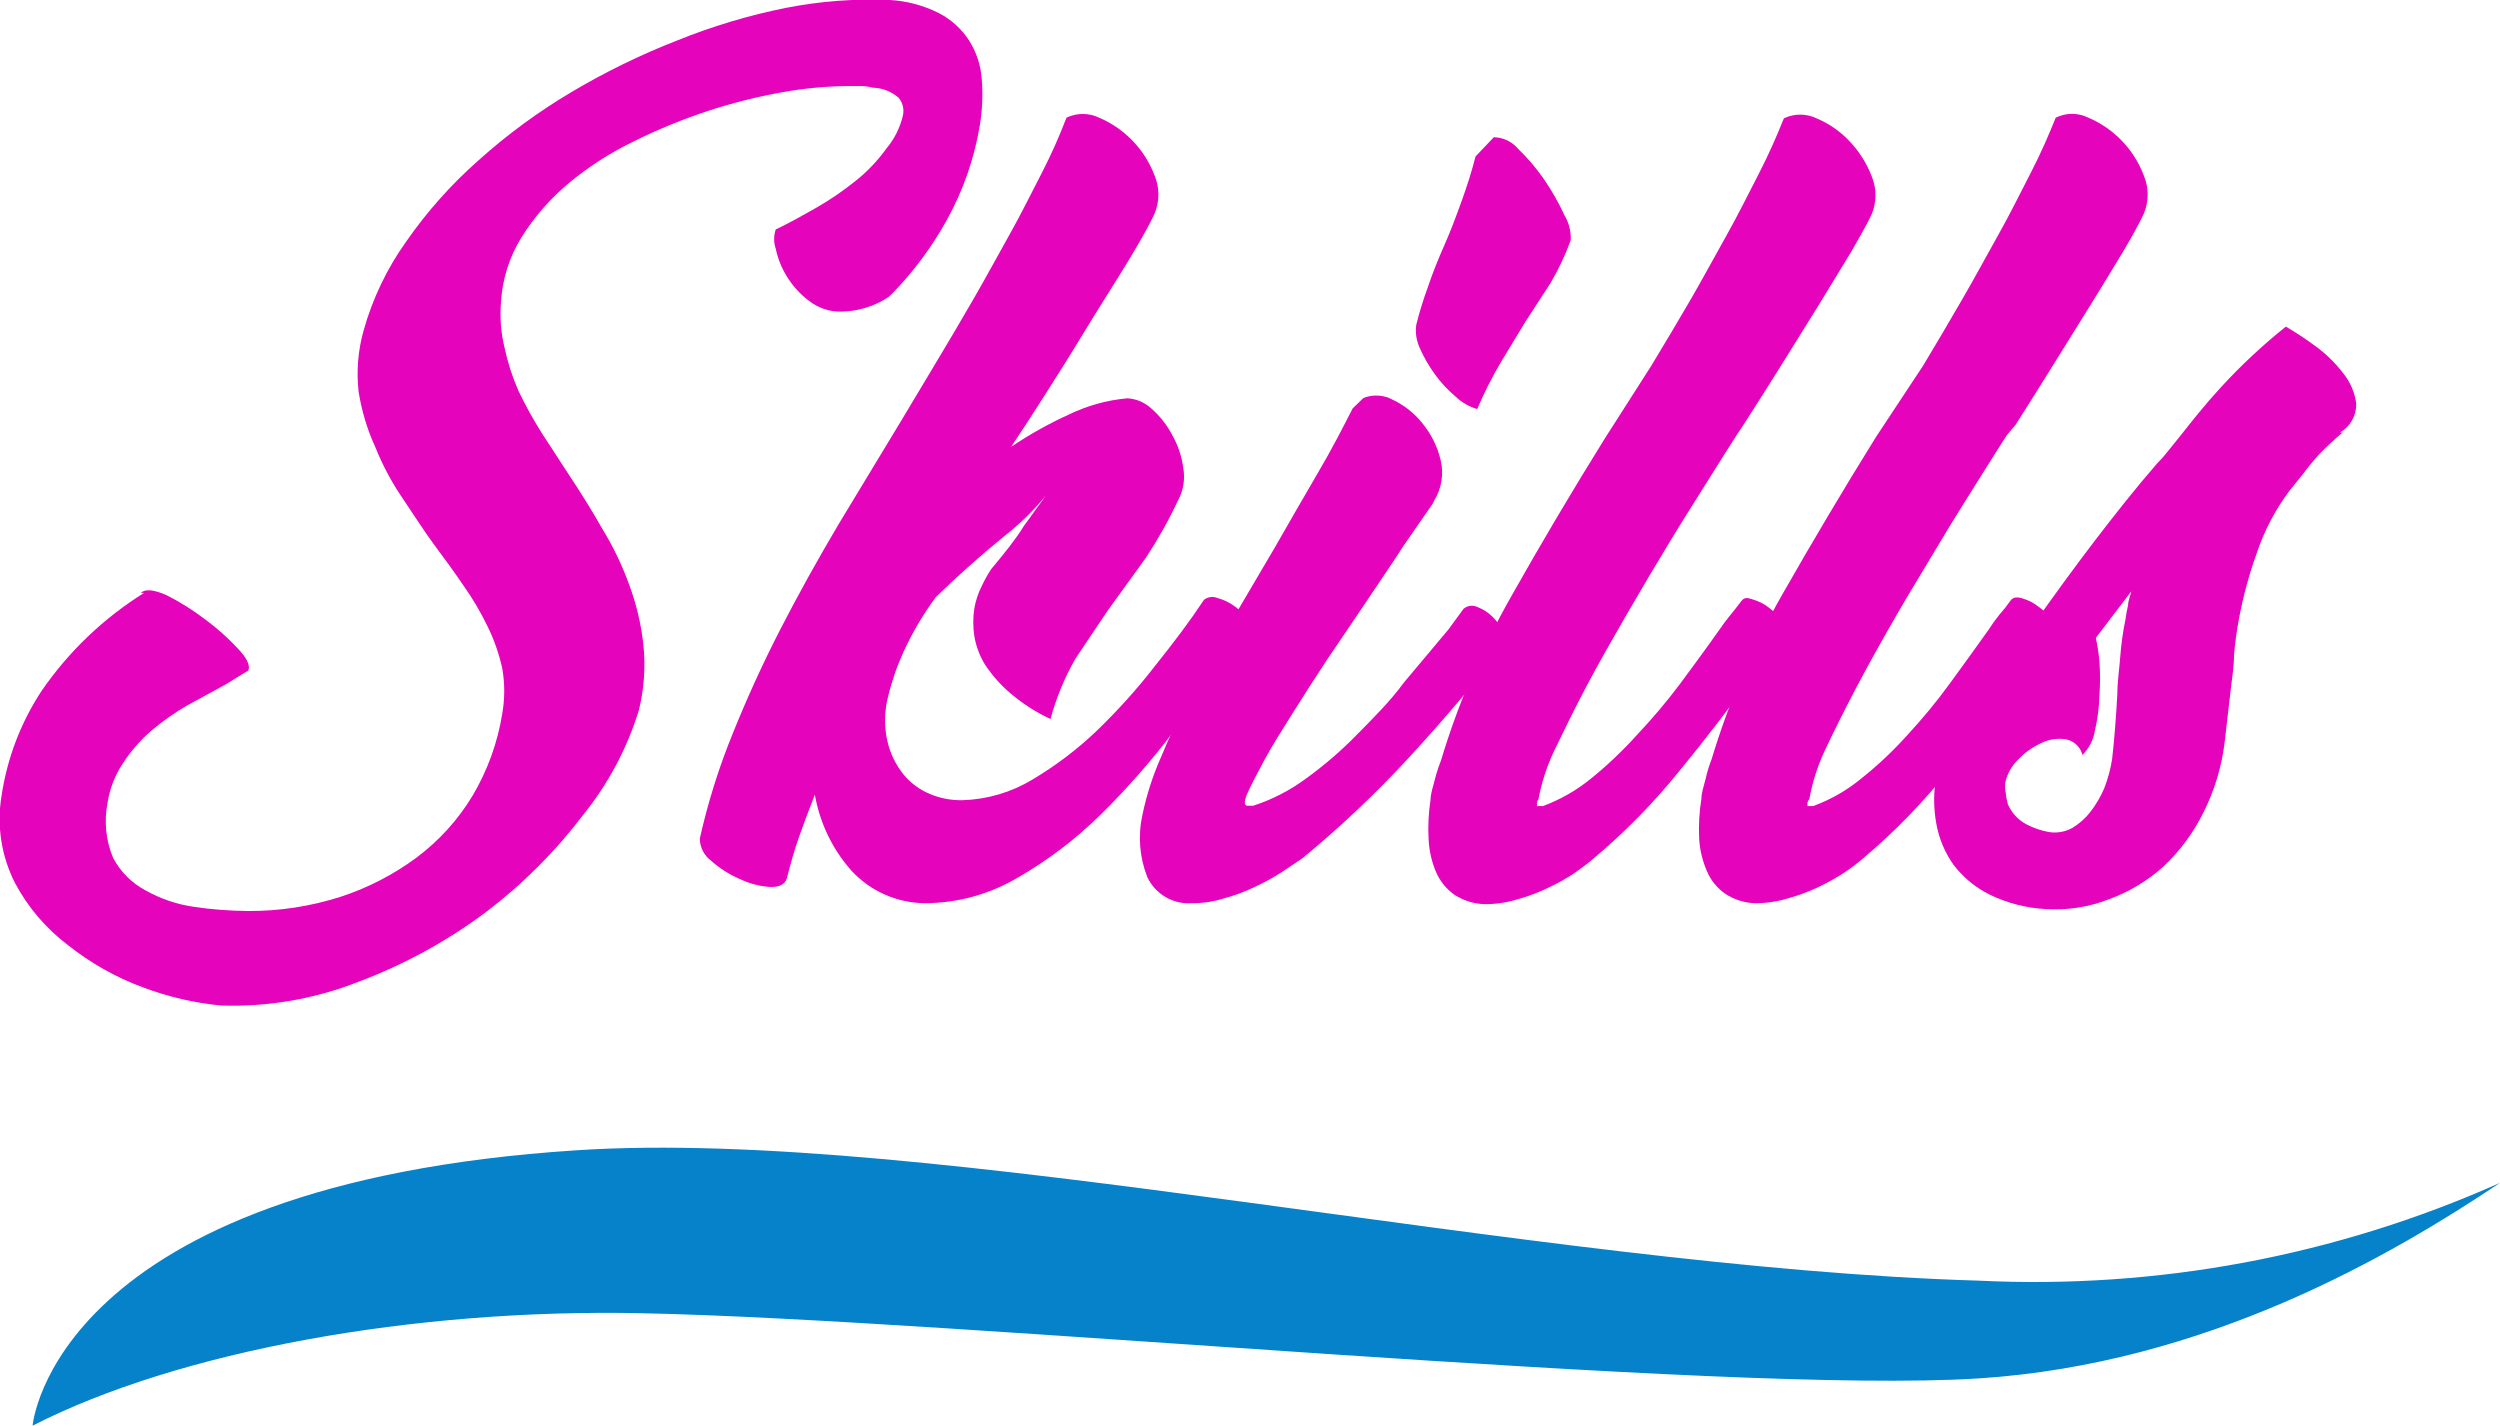
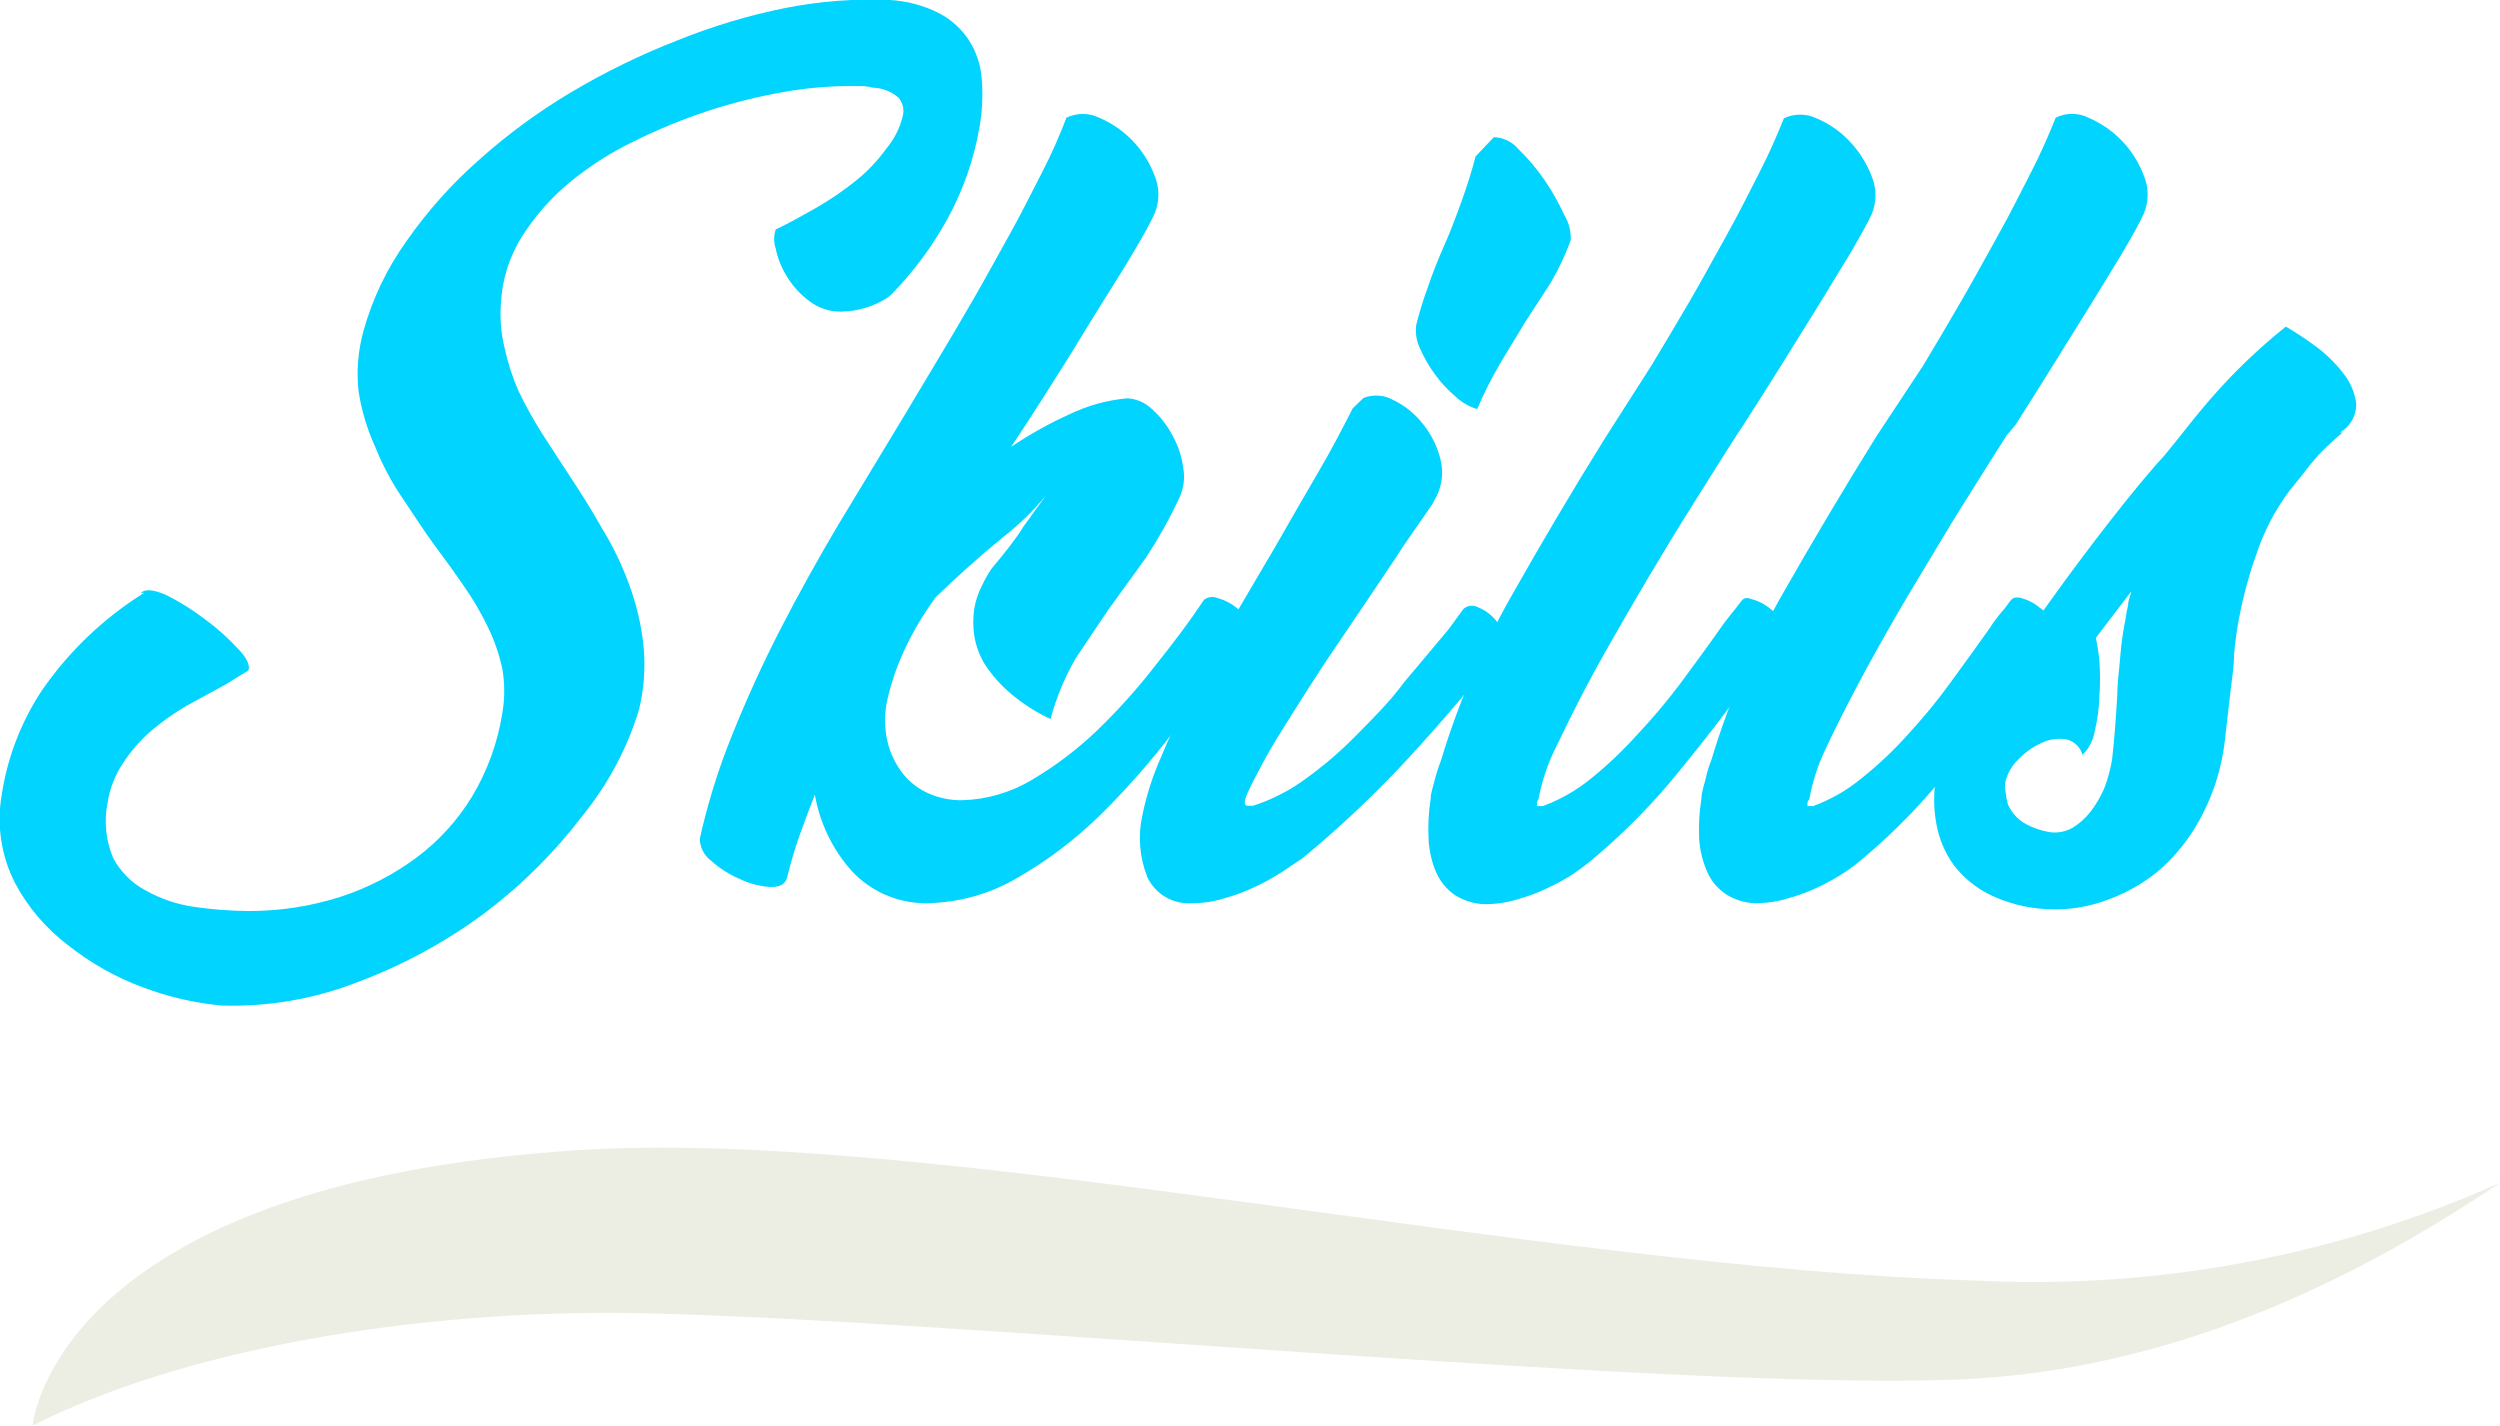
<svg xmlns="http://www.w3.org/2000/svg" viewBox="0 0 76.7 43.74">
  <defs>
-     <style>.cls-1{fill:#e503bb;}.cls-2{fill:#0582c9;}</style>
+     <style>.cls-1{fill:#00D4FF;}.cls-2{fill:#eceee3;}</style>
  </defs>
  <g id="Layer_2" data-name="Layer 2">
    <g id="Layer_4" data-name="Layer 4">
      <path class="cls-1" d="M27.25,9.12a2.71,2.71,0,0,1-1.43.44,1.55,1.55,0,0,1-1-.33,2.68,2.68,0,0,1-.68-.75,2.61,2.61,0,0,1-.34-.85.91.91,0,0,1,0-.59c.4-.19.81-.42,1.25-.67a9.38,9.38,0,0,0,1.2-.82,5,5,0,0,0,.95-1,2.42,2.42,0,0,0,.5-1A.63.63,0,0,0,27.57,3a1.25,1.25,0,0,0-.79-.31,1.51,1.51,0,0,0-.42-.05H26a11.89,11.89,0,0,0-2,.19,16.75,16.75,0,0,0-2.27.57,17.17,17.17,0,0,0-2.27.93,9.75,9.75,0,0,0-2,1.28A7,7,0,0,0,16,7.28a4.24,4.24,0,0,0-.63,2,4.36,4.36,0,0,0,.11,1.39A6.8,6.8,0,0,0,15.91,12a12.85,12.85,0,0,0,.72,1.3l.84,1.29c.35.53.69,1.07,1,1.62a9.39,9.39,0,0,1,.83,1.72,7.65,7.65,0,0,1,.44,1.86,5.82,5.82,0,0,1-.14,2,9.61,9.61,0,0,1-1.7,3.2,15.55,15.55,0,0,1-3,3A15.82,15.82,0,0,1,11,30.12a10.57,10.57,0,0,1-4.21.73,9.39,9.39,0,0,1-2.41-.56A8.34,8.34,0,0,1,2.09,29,5.81,5.81,0,0,1,.46,27.09,4.33,4.33,0,0,1,.05,24.4a8,8,0,0,1,1.23-3.21,10.69,10.69,0,0,1,3.14-3l-.1,0c.14-.13.4-.1.79.07A7.67,7.67,0,0,1,6.29,19a7.1,7.1,0,0,1,1,.89c.29.3.39.53.33.68L6.92,21l-1.19.65a7.64,7.64,0,0,0-1.09.77,4.64,4.64,0,0,0-.87,1,3,3,0,0,0-.47,1.21,2.91,2.91,0,0,0,.17,1.69,2.4,2.4,0,0,0,1,1,4.26,4.26,0,0,0,1.47.5,11.91,11.91,0,0,0,1.69.13,9.17,9.17,0,0,0,2.8-.43,8.17,8.17,0,0,0,2.35-1.21,6.65,6.65,0,0,0,1.72-1.9,7.15,7.15,0,0,0,.91-2.52,4,4,0,0,0,0-1.38,5.67,5.67,0,0,0-.46-1.31,8.91,8.91,0,0,0-.74-1.25c-.28-.41-.57-.81-.87-1.21s-.68-1-1-1.47a8.16,8.16,0,0,1-.82-1.54A6.52,6.52,0,0,1,11,12a4.92,4.92,0,0,1,.15-1.84A8.75,8.75,0,0,1,12.47,7.4a13.85,13.85,0,0,1,2.21-2.48,18,18,0,0,1,2.86-2.1,22,22,0,0,1,3.24-1.58,18.67,18.67,0,0,1,3.34-1A13.57,13.57,0,0,1,27.3,0a3.82,3.82,0,0,1,1.52.41,2.45,2.45,0,0,1,.91.83,2.54,2.54,0,0,1,.39,1.18,5.81,5.81,0,0,1-.06,1.43,9.05,9.05,0,0,1-1,2.88A10.6,10.6,0,0,1,27.38,9Z" />
      <path class="cls-1" d="M38,19.88c-.59.8-1.24,1.65-2,2.57A23.26,23.26,0,0,1,33.76,25a12.53,12.53,0,0,1-2.56,1.94,5.64,5.64,0,0,1-2.81.77,3.1,3.1,0,0,1-2.27-1A4.74,4.74,0,0,1,25,24.38c-.17.43-.33.86-.48,1.28s-.27.86-.38,1.29c-.06.19-.25.28-.54.26a2.54,2.54,0,0,1-.92-.25,3.16,3.16,0,0,1-.86-.55.86.86,0,0,1-.35-.68,20.11,20.11,0,0,1,1-3.2c.43-1.07.92-2.15,1.47-3.22s1.15-2.15,1.79-3.23l1.93-3.19,1-1.67c.4-.66.79-1.33,1.18-2s.76-1.36,1.12-2,.68-1.29,1-1.91.56-1.18.76-1.7a1.16,1.16,0,0,1,1,0,3.13,3.13,0,0,1,1.7,1.77,1.51,1.51,0,0,1,0,1.18c-.12.26-.32.63-.61,1.12s-.61,1-1,1.62-.75,1.23-1.16,1.88-.8,1.27-1.18,1.85l-.45.68a12.18,12.18,0,0,1,1.79-1,5.16,5.16,0,0,1,1.78-.49,1.18,1.18,0,0,1,.74.32,2.79,2.79,0,0,1,.63.8,2.75,2.75,0,0,1,.34,1,1.54,1.54,0,0,1-.15,1,14.16,14.16,0,0,1-1,1.78L34,18.71c-.34.5-.67,1-1,1.49a7.72,7.72,0,0,0-.77,1.86A5.39,5.39,0,0,1,31,21.27a4.15,4.15,0,0,1-.78-.88,2.43,2.43,0,0,1-.33-.89,2.84,2.84,0,0,1,0-.82,2.44,2.44,0,0,1,.24-.72,4.08,4.08,0,0,1,.28-.5c.42-.5.77-.94,1-1.32l.68-.94a8,8,0,0,1-1.28,1.25c-.76.62-1.46,1.25-2.1,1.87a9.52,9.52,0,0,0-1,1.7,7.66,7.66,0,0,0-.48,1.42,2.89,2.89,0,0,0,0,1.32,2.51,2.51,0,0,0,.49,1,2.07,2.07,0,0,0,.81.6,2.45,2.45,0,0,0,1,.19,4.4,4.4,0,0,0,2.14-.63,11,11,0,0,0,2-1.52,18.6,18.6,0,0,0,1.79-2c.56-.7,1.05-1.35,1.48-2a.42.42,0,0,1,.42-.05,1.54,1.54,0,0,1,.53.26,1.23,1.23,0,0,1,.39.43.33.33,0,0,1,0,.42l0-.05Z" />
      <path class="cls-1" d="M41.83,12.21a1.06,1.06,0,0,1,.91.06,2.56,2.56,0,0,1,.91.73,2.8,2.8,0,0,1,.55,1.12A1.64,1.64,0,0,1,44,15.36s0,0-.05.1l-.29.42-.41.59q-.24.34-.42.63l-1,1.49L40.7,20.26c-.37.56-.72,1.11-1.06,1.65s-.63,1-.86,1.43-.4.75-.51,1-.1.38,0,.38h.18a5.71,5.71,0,0,0,1.64-.85,12.09,12.09,0,0,0,1.55-1.34c.49-.5,1-1,1.44-1.6l1.36-1.62.46-.63a.39.39,0,0,1,.42-.06,1.39,1.39,0,0,1,.8.8.42.42,0,0,1,0,.46l0-.05c-.87,1.12-1.84,2.27-2.91,3.43a32.81,32.81,0,0,1-3.25,3.07l-.64.43a7,7,0,0,1-.82.45,5.52,5.52,0,0,1-.94.35,3.2,3.2,0,0,1-1,.15,1.4,1.4,0,0,1-1.36-.8A3.27,3.27,0,0,1,35.05,25a8.67,8.67,0,0,1,.57-1.77l0,0a24.37,24.37,0,0,1,1.49-3c.65-1.14,1.32-2.28,2-3.43.45-.78.88-1.54,1.31-2.27s.78-1.41,1.08-2Zm4-8a1,1,0,0,1,.74.35,6.27,6.27,0,0,1,.8.94A7.46,7.46,0,0,1,48,6.61a1.36,1.36,0,0,1,.19.76,7.86,7.86,0,0,1-.63,1.33L46.8,9.87l-.74,1.22a12.34,12.34,0,0,0-.74,1.46,1.62,1.62,0,0,1-.66-.38,3.83,3.83,0,0,1-.64-.69,4.33,4.33,0,0,1-.46-.8,1.29,1.29,0,0,1-.11-.71,10.88,10.88,0,0,1,.35-1.14c.14-.42.31-.85.51-1.3s.37-.91.54-1.38.31-.92.42-1.35Z" />
      <path class="cls-1" d="M53.28,13.35c-.21.33-.5.78-.86,1.36s-.76,1.2-1.19,1.91-.86,1.43-1.31,2.21-.87,1.51-1.25,2.23-.7,1.38-1,2a6.1,6.1,0,0,0-.47,1.46.27.27,0,0,0-.05.13.11.11,0,0,1,0,.08h.19a5.22,5.22,0,0,0,1.48-.85,12.39,12.39,0,0,0,1.4-1.33A18.53,18.53,0,0,0,51.53,21c.42-.57.82-1.11,1.2-1.65h0c.11-.16.22-.31.34-.46s.24-.29.34-.43.19-.13.36-.07a1.45,1.45,0,0,1,.51.26,1.55,1.55,0,0,1,.39.42.43.43,0,0,1,0,.43l-.86,1.17c-.71,1-1.48,2-2.3,3a19.38,19.38,0,0,1-2.61,2.66c-.16.14-.36.29-.6.46a6.14,6.14,0,0,1-.81.45,5.42,5.42,0,0,1-.93.35,3.4,3.4,0,0,1-1,.15,1.8,1.8,0,0,1-.94-.29,1.66,1.66,0,0,1-.56-.69,2.94,2.94,0,0,1-.23-1,5.88,5.88,0,0,1,.06-1.23c0-.19.08-.4.13-.61a5.14,5.14,0,0,1,.19-.59,24.58,24.58,0,0,1,2.17-5.06c.92-1.63,1.88-3.25,2.87-4.84l1.4-2.19c.4-.66.8-1.33,1.19-2s.76-1.36,1.12-2,.68-1.29,1-1.91.56-1.18.77-1.7a1.16,1.16,0,0,1,1,0,2.94,2.94,0,0,1,1,.69,3.22,3.22,0,0,1,.69,1.08,1.51,1.51,0,0,1,0,1.18c-.12.26-.33.63-.61,1.12l-1,1.64-1.17,1.88c-.41.65-.79,1.26-1.16,1.83Z" />
      <path class="cls-1" d="M61.57,13.35c-.21.33-.5.78-.86,1.36s-.76,1.2-1.18,1.91-.87,1.43-1.32,2.21-.86,1.51-1.24,2.23-.71,1.38-1,2a6,6,0,0,0-.46,1.46.22.22,0,0,0-.06.13.11.11,0,0,1,0,.08h.18a5.08,5.08,0,0,0,1.48-.85,11.67,11.67,0,0,0,1.41-1.33c.45-.49.88-1,1.3-1.58s.81-1.11,1.19-1.65h0a4.84,4.84,0,0,1,.33-.46,4.26,4.26,0,0,0,.34-.43c.07-.1.19-.13.37-.07a1.41,1.41,0,0,1,.5.26,1.29,1.29,0,0,1,.39.42.4.4,0,0,1,0,.43l-.86,1.17c-.71,1-1.47,2-2.3,3A18.82,18.82,0,0,1,57.2,26.3a6.11,6.11,0,0,1-.6.46,6.7,6.7,0,0,1-.8.45,5.86,5.86,0,0,1-.94.35,3.4,3.4,0,0,1-1,.15,1.74,1.74,0,0,1-.93-.29,1.59,1.59,0,0,1-.56-.69,2.94,2.94,0,0,1-.24-1,5.93,5.93,0,0,1,.07-1.23c0-.19.08-.4.13-.61a3.76,3.76,0,0,1,.18-.59,24.58,24.58,0,0,1,2.17-5.06c.93-1.63,1.89-3.25,2.88-4.84L59,11.22c.4-.66.79-1.33,1.18-2s.76-1.36,1.12-2,.68-1.29,1-1.91.56-1.18.77-1.7a1.13,1.13,0,0,1,1,0,3.13,3.13,0,0,1,1.7,1.77,1.51,1.51,0,0,1,0,1.18c-.12.26-.32.63-.61,1.12s-.61,1-1,1.64l-1.17,1.88c-.4.65-.79,1.26-1.15,1.83Z" />
      <path class="cls-1" d="M59.41,23.78a6.59,6.59,0,0,1,.83-2.13A5.62,5.62,0,0,1,61.72,20l.73-.93c.59-.83,1.19-1.66,1.81-2.47s1.25-1.61,1.91-2.37a4.23,4.23,0,0,0,.36-.41l.34-.42c.37-.47.79-1,1.26-1.51a17.83,17.83,0,0,1,2-1.87,10,10,0,0,1,.88.58,4.1,4.1,0,0,1,.87.84,1.86,1.86,0,0,1,.41.95,1,1,0,0,1-.5.88l.08,0a9.72,9.72,0,0,0-.74.69c-.15.17-.31.36-.48.59l-.42.52a6.84,6.84,0,0,0-1,1.92,13,13,0,0,0-.54,2,10.56,10.56,0,0,0-.15,1.11c0,.37-.07.75-.11,1.13l-.18,1.56a6.51,6.51,0,0,1-.65,2.14,5.79,5.79,0,0,1-1.23,1.66,5.15,5.15,0,0,1-1.67,1,4.52,4.52,0,0,1-1.94.3,4.47,4.47,0,0,1-1.71-.44,3.16,3.16,0,0,1-1.11-.91,3.12,3.12,0,0,1-.53-1.25A4.09,4.09,0,0,1,59.41,23.78ZM65.21,19a3.58,3.58,0,0,1,.08-.43c0-.15.07-.29.1-.43L64.3,19.57l0,0a5.62,5.62,0,0,1,.11.72,7.42,7.42,0,0,1,0,1.06,5.22,5.22,0,0,1-.14,1.07,1.33,1.33,0,0,1-.38.74.65.65,0,0,0-.52-.48,1.27,1.27,0,0,0-.75.12,2.3,2.3,0,0,0-.7.5,1.42,1.42,0,0,0-.39.67.85.85,0,0,0,0,.32,2.32,2.32,0,0,0,.07.38,1.27,1.27,0,0,0,.55.61,2.35,2.35,0,0,0,.73.25,1.11,1.11,0,0,0,.7-.13,2,2,0,0,0,.56-.5,3.33,3.33,0,0,0,.42-.72,4.32,4.32,0,0,0,.24-.89c.07-.62.12-1.28.16-2,0-.37.06-.75.09-1.15A8.93,8.93,0,0,1,65.21,19Z" />
      <path class="cls-2" d="M1,43.74s.61-7.41,16.7-8.45c10.82-.71,29.39,3.6,43,4a35.06,35.06,0,0,0,16-3c-3.32,2.22-9,5.55-16,6-7.86.5-31.25-1.8-41-2C12.7,40.14,5.47,41.45,1,43.74Z" />
    </g>
  </g>
</svg>
